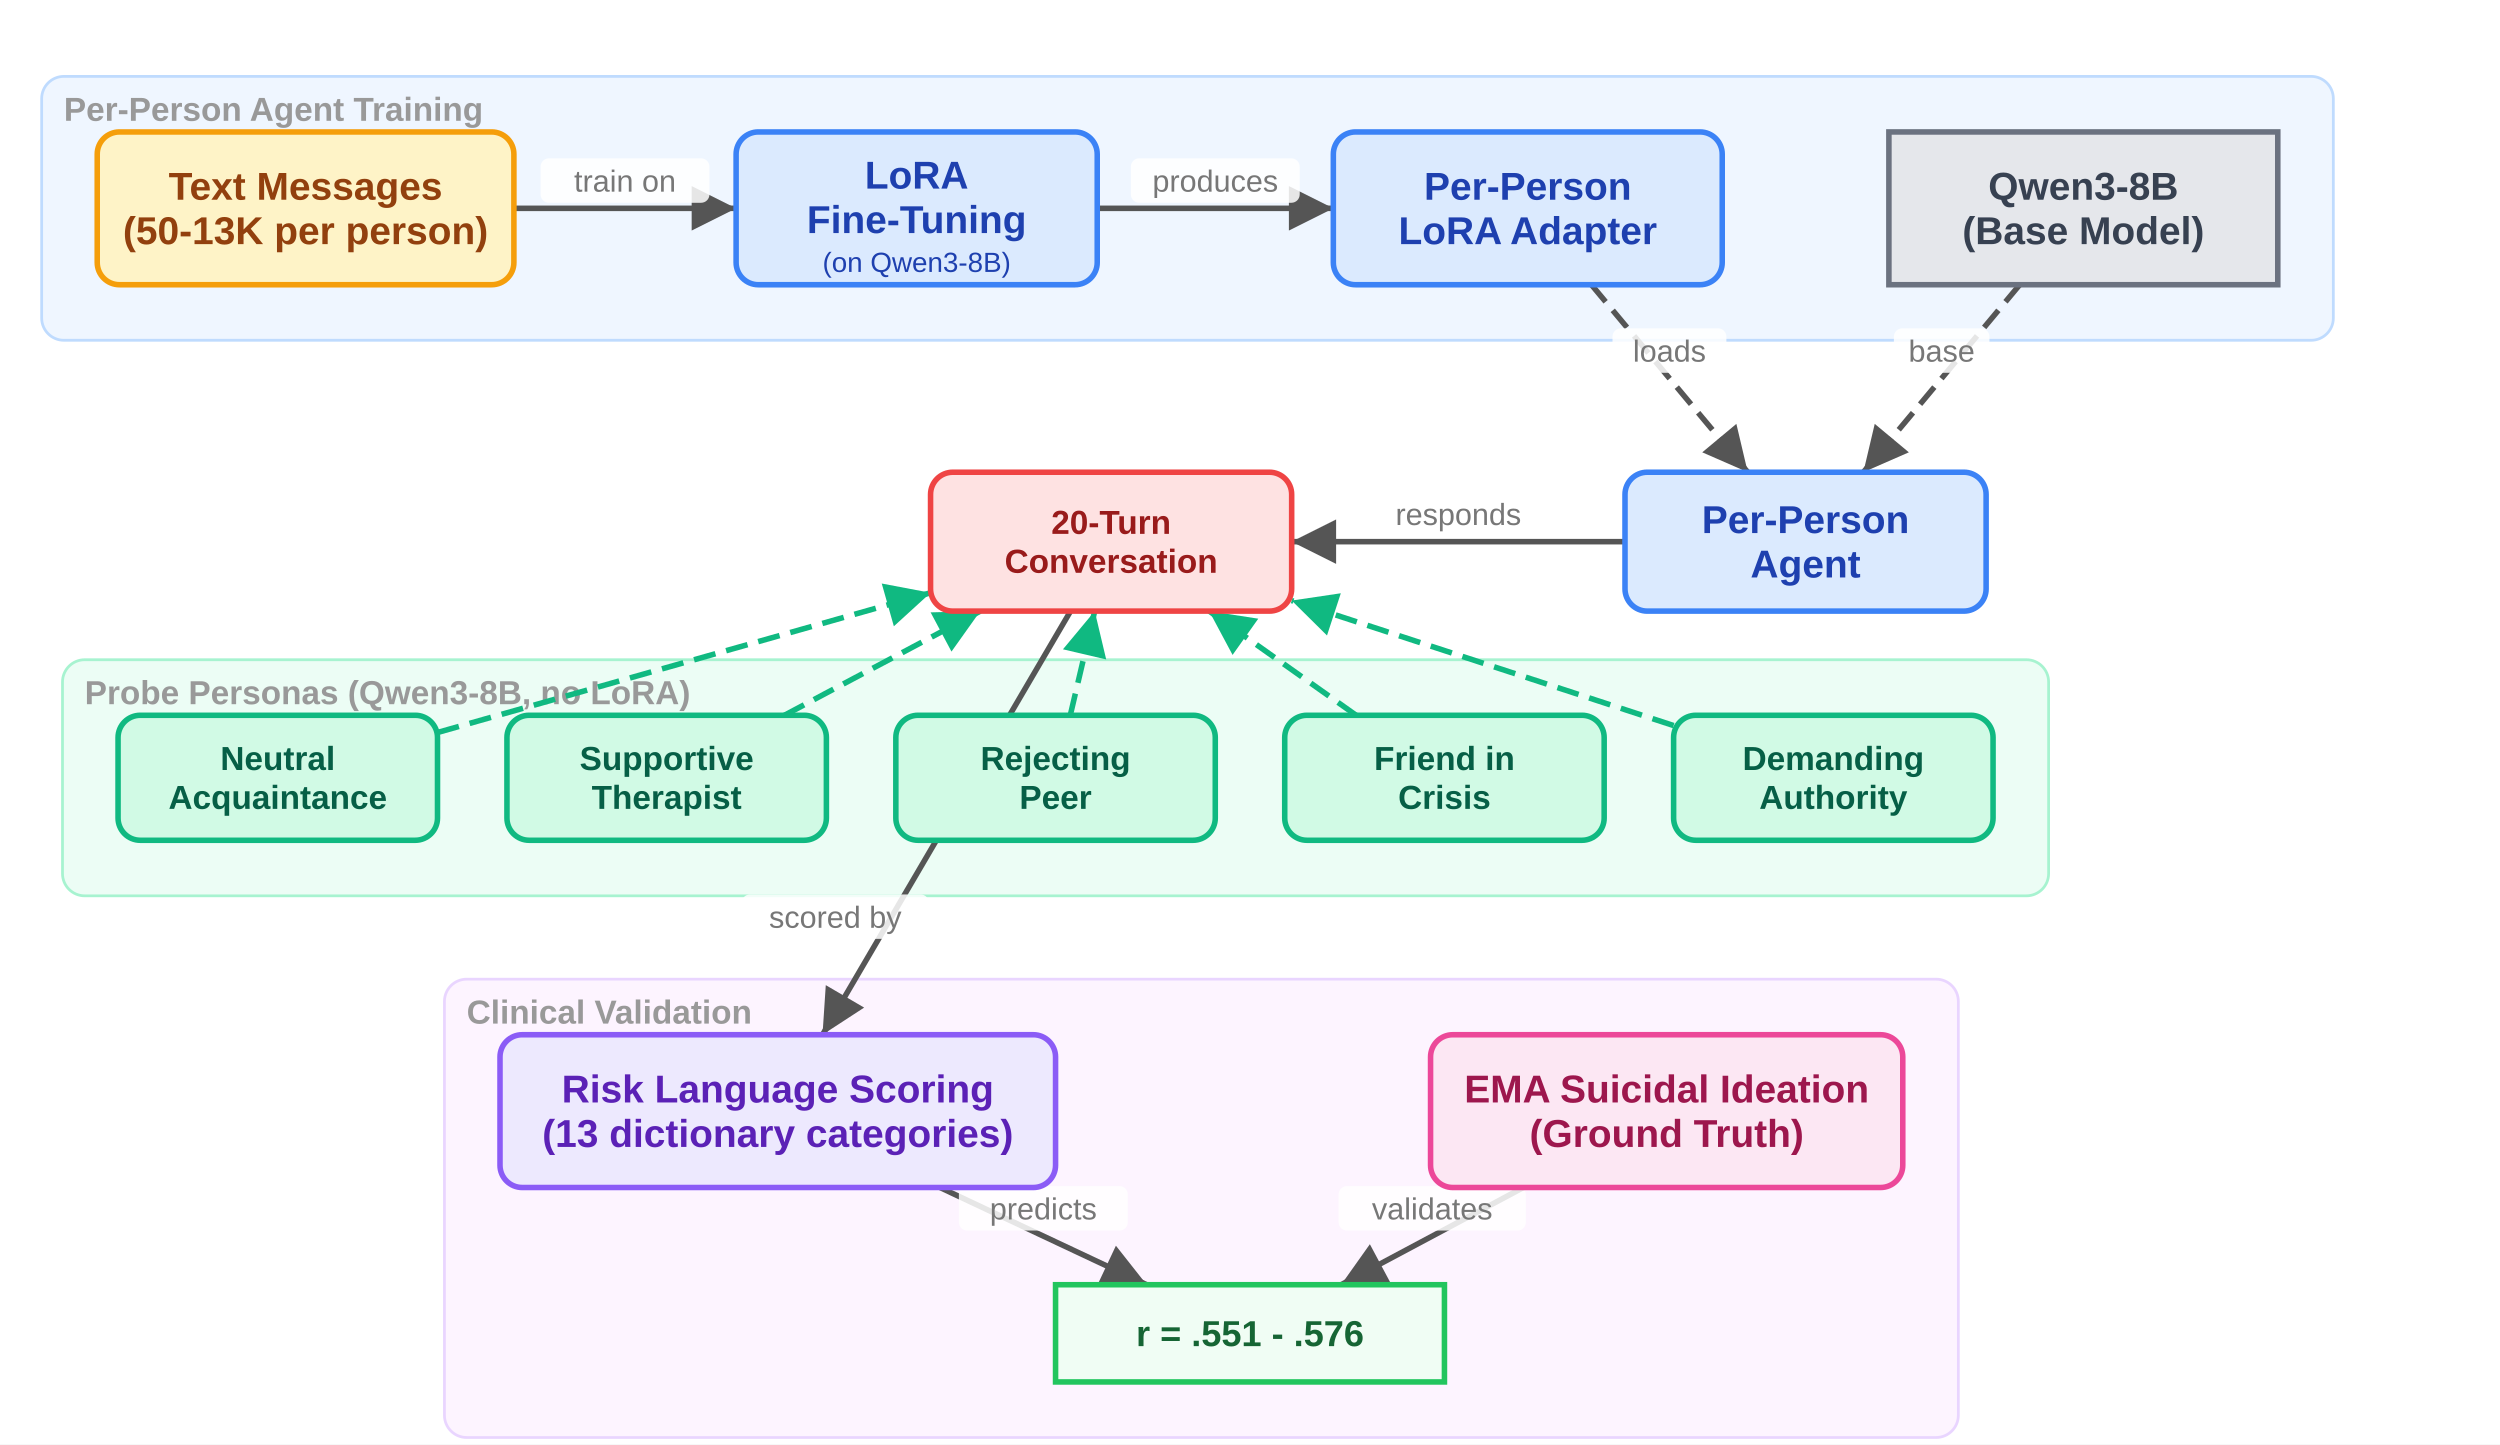
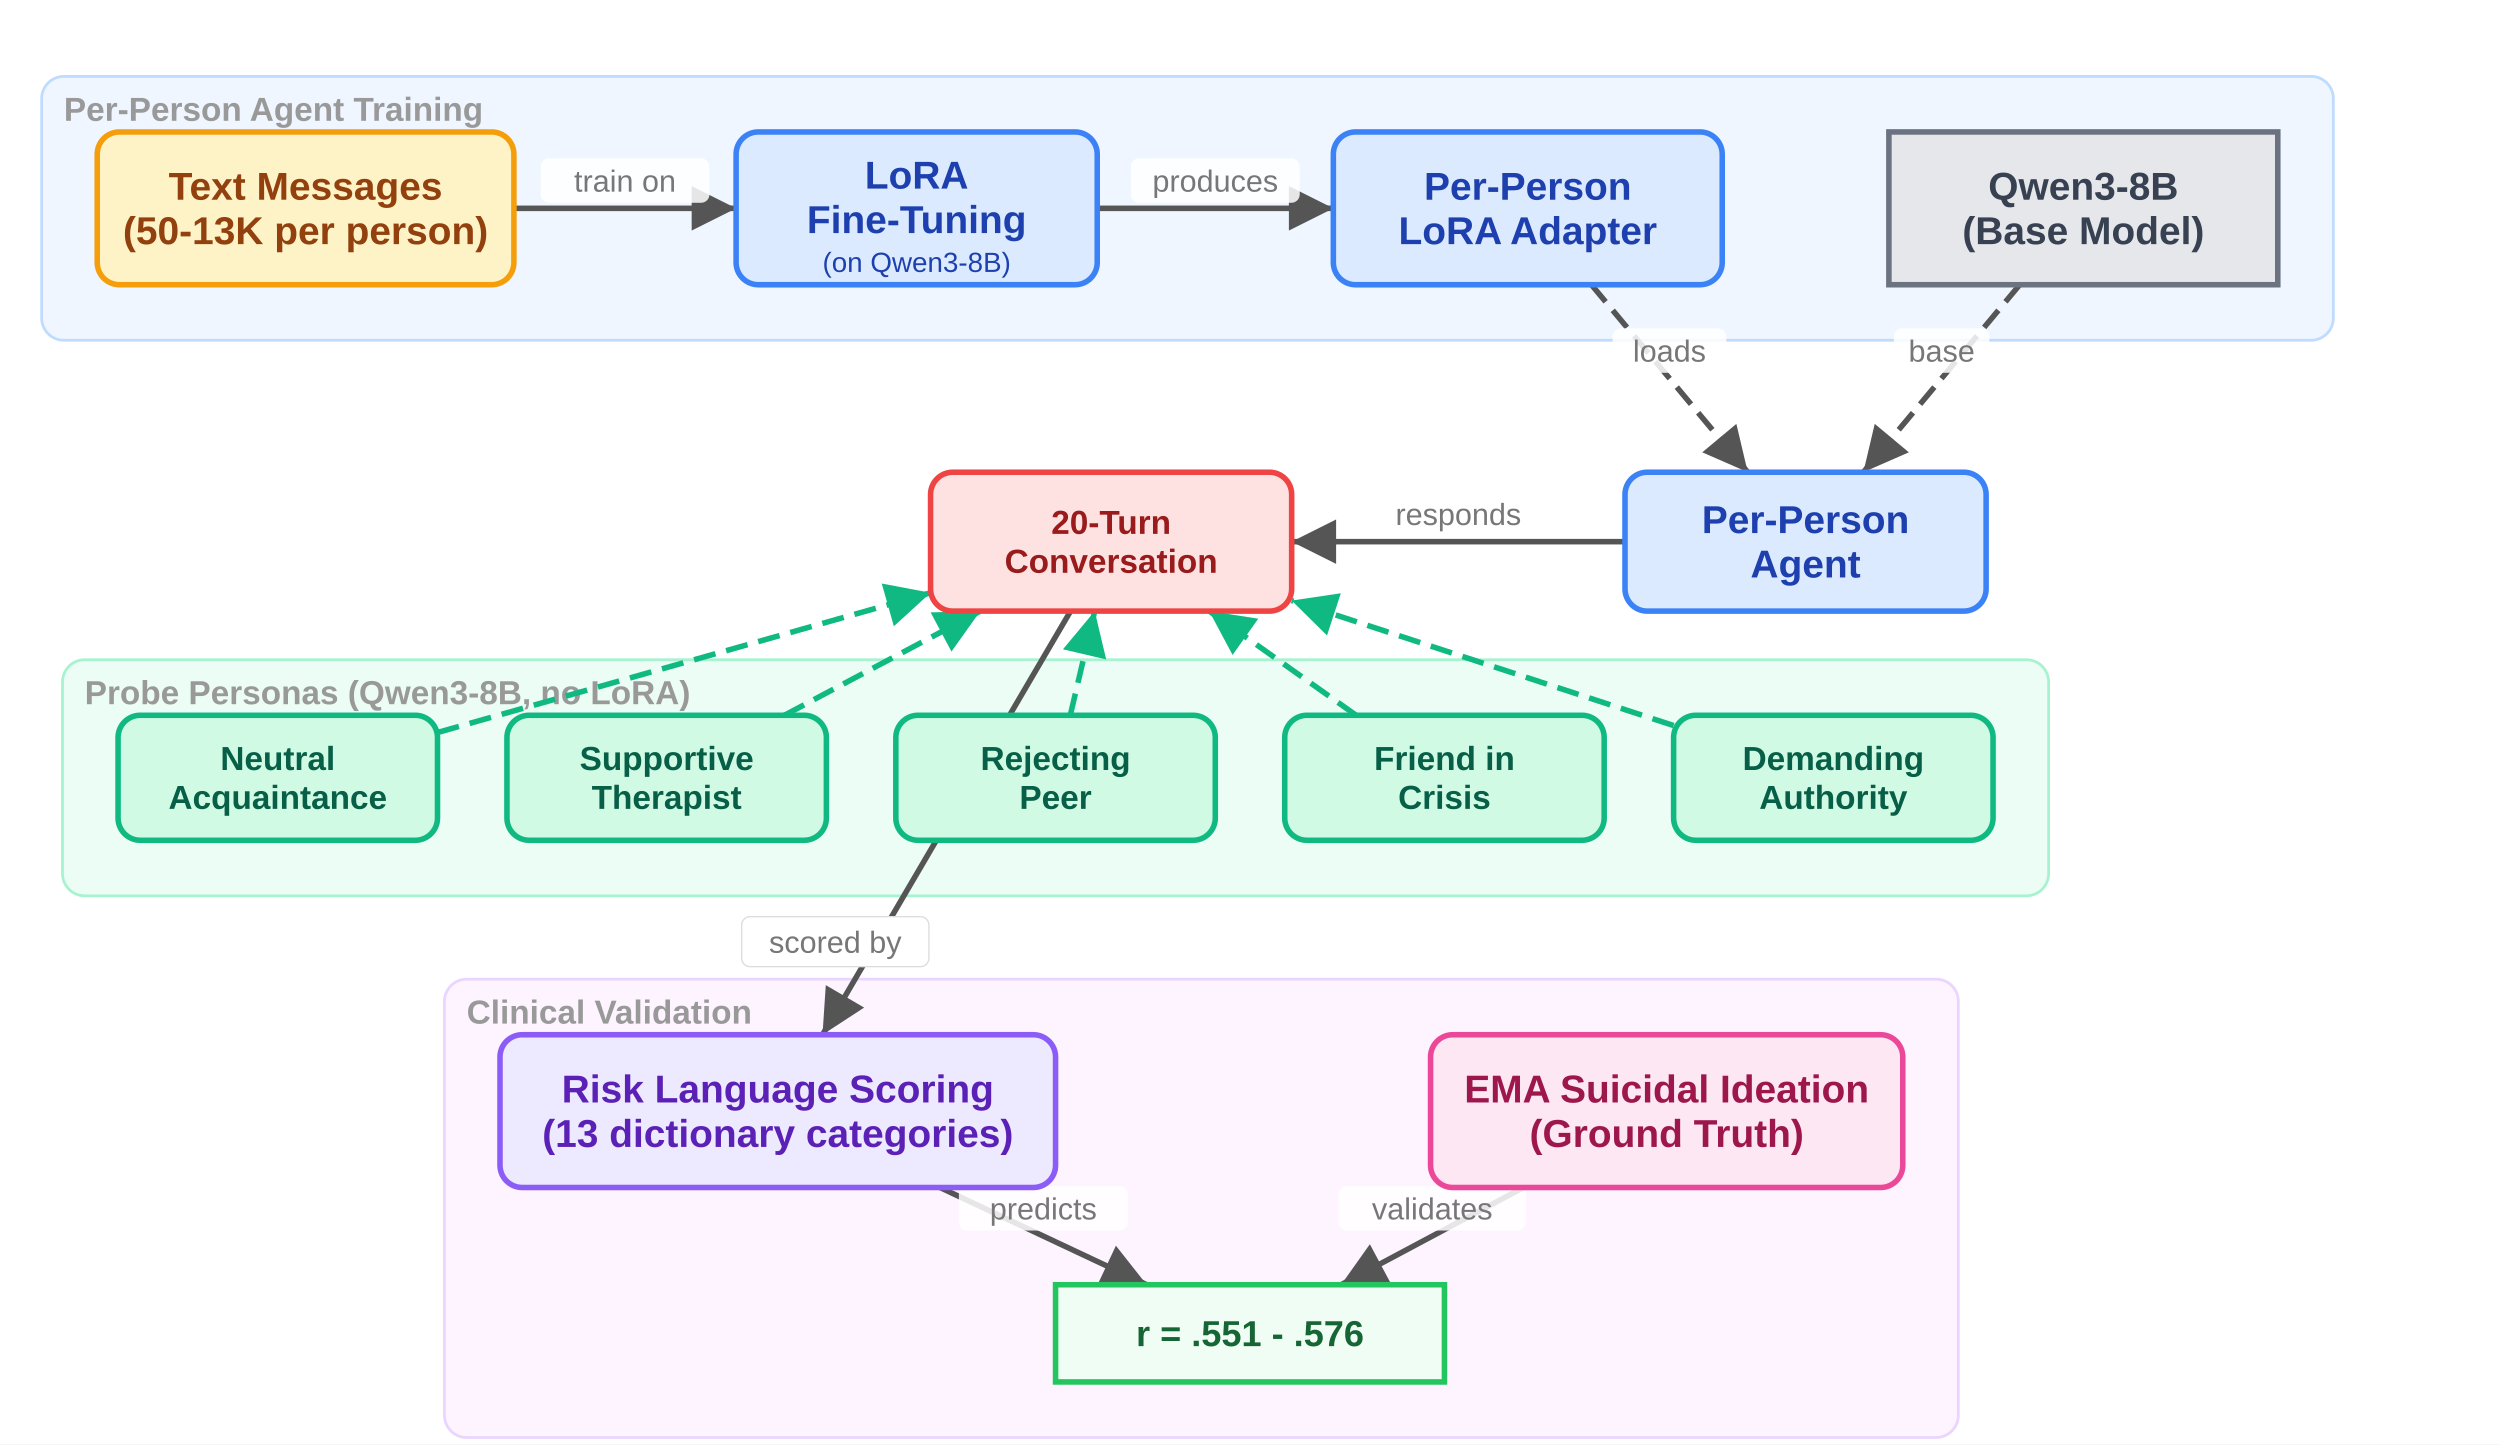
<svg xmlns="http://www.w3.org/2000/svg" viewBox="0 0 900 520" width="900" height="520" font-family="Arial, Helvetica, sans-serif">
  <rect width="900" height="520" fill="#FFFFFF" />
  <defs>
    <marker id="arrow-default" markerWidth="10" markerHeight="10" refX="8" refY="4" orient="auto" markerUnits="strokeWidth">
      <polygon points="0 0, 8 4, 0 8" fill="#555555" />
    </marker>
    <marker id="arrow-c0" markerWidth="10" markerHeight="10" refX="8" refY="4" orient="auto" markerUnits="strokeWidth">
      <polygon points="0 0, 8 4, 0 8" fill="#2563EB" />
    </marker>
    <marker id="arrow-c1" markerWidth="10" markerHeight="10" refX="8" refY="4" orient="auto" markerUnits="strokeWidth">
      <polygon points="0 0, 8 4, 0 8" fill="#10B981" />
    </marker>
    <marker id="arrow-c2" markerWidth="10" markerHeight="10" refX="8" refY="4" orient="auto" markerUnits="strokeWidth">
      <polygon points="0 0, 8 4, 0 8" fill="#7C3AED" />
    </marker>
    <marker id="arrow-c3" markerWidth="10" markerHeight="10" refX="8" refY="4" orient="auto" markerUnits="strokeWidth">
      <polygon points="0 0, 8 4, 0 8" fill="#EA580C" />
    </marker>
    <marker id="arrow-c4" markerWidth="10" markerHeight="10" refX="8" refY="4" orient="auto" markerUnits="strokeWidth">
      <polygon points="0 0, 8 4, 0 8" fill="#C62828" />
    </marker>
    <marker id="arrow-c5" markerWidth="10" markerHeight="10" refX="8" refY="4" orient="auto" markerUnits="strokeWidth">
      <polygon points="0 0, 8 4, 0 8" fill="#0D47A1" />
    </marker>
    <marker id="arrow-c6" markerWidth="10" markerHeight="10" refX="8" refY="4" orient="auto" markerUnits="strokeWidth">
      <polygon points="0 0, 8 4, 0 8" fill="#1B5E20" />
    </marker>
    <marker id="arrow-c7" markerWidth="10" markerHeight="10" refX="8" refY="4" orient="auto" markerUnits="strokeWidth">
      <polygon points="0 0, 8 4, 0 8" fill="#4A148C" />
    </marker>
    <marker id="arrow-c8" markerWidth="10" markerHeight="10" refX="8" refY="4" orient="auto" markerUnits="strokeWidth">
      <polygon points="0 0, 8 4, 0 8" fill="#BF360C" />
    </marker>
    <marker id="arrow-c9" markerWidth="10" markerHeight="10" refX="8" refY="4" orient="auto" markerUnits="strokeWidth">
      <polygon points="0 0, 8 4, 0 8" fill="#37474F" />
    </marker>
  </defs>
  <rect x="15.0" y="27.5" width="825.0" height="95.0" fill="#EFF6FF" stroke="#BFDBFE" stroke-width="1" rx="8" />
  <text x="23.0" y="43.5" font-size="12" fill="#999999" font-weight="bold">Per-Person Agent Training</text>
  <rect x="22.5" y="237.5" width="715.0" height="85.0" fill="#ECFDF5" stroke="#A7F3D0" stroke-width="1" rx="8" />
  <text x="30.5" y="253.5" font-size="12" fill="#999999" font-weight="bold">Probe Personas (Qwen3-8B, no LoRA)</text>
  <rect x="160.0" y="352.5" width="545.0" height="165.0" fill="#FDF4FF" stroke="#E9D5FF" stroke-width="1" rx="8" />
  <text x="168.0" y="368.5" font-size="12" fill="#999999" font-weight="bold">Clinical Validation</text>
  <path d="M 185.0,75.0 L 265.0,75.0" stroke="#555555" stroke-width="2" fill="none" marker-end="url(#arrow-default)" />
  <rect x="194.6" y="57.0" width="60.8" height="16" fill="#FFFFFF" rx="3" opacity="0.85" />
  <text x="225.0" y="69.0" font-size="11" fill="#777777" text-anchor="middle">train on</text>
  <path d="M 395.0,75.0 L 480.0,75.0" stroke="#555555" stroke-width="2" fill="none" marker-end="url(#arrow-default)" />
  <rect x="407.1" y="57.0" width="60.8" height="16" fill="#FFFFFF" rx="3" opacity="0.85" />
  <text x="437.5" y="69.0" font-size="11" fill="#777777" text-anchor="middle">produces</text>
  <path d="M 572.9,102.5 L 629.2,170.0" stroke="#555555" stroke-width="2" fill="none" marker-end="url(#arrow-default)" stroke-dasharray="8,4" />
  <rect x="580.5" y="118.2" width="41.0" height="16" fill="#FFFFFF" rx="3" opacity="0.85" />
  <text x="601.0" y="130.2" font-size="11" fill="#777777" text-anchor="middle">loads</text>
  <path d="M 727.1,102.5 L 670.8,170.0" stroke="#555555" stroke-width="2" fill="none" marker-end="url(#arrow-default)" stroke-dasharray="8,4" />
  <rect x="681.8" y="118.2" width="34.4" height="16" fill="#FFFFFF" rx="3" opacity="0.85" />
  <text x="699.0" y="130.2" font-size="11" fill="#777777" text-anchor="middle">base</text>
  <path d="M 157.5,263.7 L 335.0,213.4" stroke="#10B981" stroke-width="2" fill="none" marker-end="url(#arrow-c1)" stroke-dasharray="8,4" />
  <path d="M 282.4,257.5 L 352.9,220.0" stroke="#10B981" stroke-width="2" fill="none" marker-end="url(#arrow-c1)" stroke-dasharray="8,4" />
  <path d="M 385.3,257.5 L 394.1,220.0" stroke="#10B981" stroke-width="2" fill="none" marker-end="url(#arrow-c1)" stroke-dasharray="8,4" />
  <path d="M 488.2,257.5 L 435.3,220.0" stroke="#10B981" stroke-width="2" fill="none" marker-end="url(#arrow-c1)" stroke-dasharray="8,4" />
  <path d="M 602.5,261.2 L 465.0,216.2" stroke="#10B981" stroke-width="2" fill="none" marker-end="url(#arrow-c1)" stroke-dasharray="8,4" />
  <path d="M 585.0,195.0 L 465.0,195.0" stroke="#555555" stroke-width="2" fill="none" marker-end="url(#arrow-default)" />
  <rect x="494.6" y="177.0" width="60.8" height="16" fill="#FFFFFF" rx="3" opacity="0.85" />
  <text x="525.0" y="189.0" font-size="11" fill="#777777" text-anchor="middle">responds</text>
  <path d="M 385.4,220.0 L 296.1,372.5" stroke="#555555" stroke-width="2" fill="none" marker-end="url(#arrow-default)" />
  <path d="M 338.4,427.5 L 412.8,462.5" stroke="#555555" stroke-width="2" fill="none" marker-end="url(#arrow-default)" />
  <rect x="345.2" y="427.0" width="60.8" height="16" fill="#FFFFFF" rx="3" opacity="0.85" />
  <text x="375.6" y="439.0" font-size="11" fill="#777777" text-anchor="middle">predicts</text>
  <path d="M 548.4,427.5 L 482.8,462.5" stroke="#555555" stroke-width="2" fill="none" marker-end="url(#arrow-default)" />
  <rect x="481.9" y="427.0" width="67.4" height="16" fill="#FFFFFF" rx="3" opacity="0.85" />
  <text x="515.6" y="439.0" font-size="11" fill="#777777" text-anchor="middle">validates</text>
  <rect x="35.0" y="47.5" width="150.0" height="55.0" fill="#FEF3C7" stroke="#F59E0B" stroke-width="2" rx="8" />
  <text x="110.0" y="71.9" font-size="14" fill="#92400E" text-anchor="middle" font-weight="bold">Text Messages</text>
  <text x="110.0" y="87.9" font-size="14" fill="#92400E" text-anchor="middle" font-weight="bold">(50-13K per person)</text>
  <rect x="265.0" y="47.5" width="130.0" height="55.0" fill="#DBEAFE" stroke="#3B82F6" stroke-width="2" rx="8" />
  <text x="330.0" y="67.9" font-size="14" fill="#1E40AF" text-anchor="middle" font-weight="bold">LoRA</text>
  <text x="330.0" y="83.9" font-size="14" fill="#1E40AF" text-anchor="middle" font-weight="bold">Fine-Tuning</text>
  <text x="330.0" y="97.9" font-size="10" fill="#1E40AF" text-anchor="middle">(on Qwen3-8B)</text>
  <rect x="480.0" y="47.5" width="140.0" height="55.0" fill="#DBEAFE" stroke="#3B82F6" stroke-width="2" rx="8" />
  <text x="550.0" y="71.9" font-size="14" fill="#1E40AF" text-anchor="middle" font-weight="bold">Per-Person</text>
  <text x="550.0" y="87.9" font-size="14" fill="#1E40AF" text-anchor="middle" font-weight="bold">LoRA Adapter</text>
  <rect x="680.0" y="47.5" width="140.0" height="55.0" fill="#E5E7EB" stroke="#6B7280" stroke-width="2" rx="0" />
  <text x="750.0" y="71.9" font-size="14" fill="#374151" text-anchor="middle" font-weight="bold">Qwen3-8B</text>
  <text x="750.0" y="87.9" font-size="14" fill="#374151" text-anchor="middle" font-weight="bold">(Base Model)</text>
  <rect x="585.0" y="170.0" width="130.0" height="50.0" fill="#DBEAFE" stroke="#3B82F6" stroke-width="2" rx="8" />
  <text x="650.0" y="191.9" font-size="14" fill="#1E40AF" text-anchor="middle" font-weight="bold">Per-Person</text>
  <text x="650.0" y="207.9" font-size="14" fill="#1E40AF" text-anchor="middle" font-weight="bold">Agent</text>
  <rect x="42.5" y="257.5" width="115.0" height="45.0" fill="#D1FAE5" stroke="#10B981" stroke-width="2" rx="8" />
  <text x="100.0" y="277.2" font-size="12" fill="#065F46" text-anchor="middle" font-weight="bold">Neutral</text>
  <text x="100.0" y="291.2" font-size="12" fill="#065F46" text-anchor="middle" font-weight="bold">Acquaintance</text>
  <rect x="182.5" y="257.5" width="115.0" height="45.0" fill="#D1FAE5" stroke="#10B981" stroke-width="2" rx="8" />
  <text x="240.0" y="277.2" font-size="12" fill="#065F46" text-anchor="middle" font-weight="bold">Supportive</text>
  <text x="240.0" y="291.2" font-size="12" fill="#065F46" text-anchor="middle" font-weight="bold">Therapist</text>
  <rect x="322.5" y="257.5" width="115.0" height="45.0" fill="#D1FAE5" stroke="#10B981" stroke-width="2" rx="8" />
  <text x="380.0" y="277.2" font-size="12" fill="#065F46" text-anchor="middle" font-weight="bold">Rejecting</text>
  <text x="380.0" y="291.2" font-size="12" fill="#065F46" text-anchor="middle" font-weight="bold">Peer</text>
  <rect x="462.5" y="257.5" width="115.0" height="45.0" fill="#D1FAE5" stroke="#10B981" stroke-width="2" rx="8" />
  <text x="520.0" y="277.2" font-size="12" fill="#065F46" text-anchor="middle" font-weight="bold">Friend in</text>
  <text x="520.0" y="291.2" font-size="12" fill="#065F46" text-anchor="middle" font-weight="bold">Crisis</text>
  <rect x="602.5" y="257.5" width="115.0" height="45.0" fill="#D1FAE5" stroke="#10B981" stroke-width="2" rx="8" />
  <text x="660.0" y="277.2" font-size="12" fill="#065F46" text-anchor="middle" font-weight="bold">Demanding</text>
  <text x="660.0" y="291.2" font-size="12" fill="#065F46" text-anchor="middle" font-weight="bold">Authority</text>
-   <rect x="267.0" y="322.0" width="67.4" height="16" fill="#FFFFFF" rx="3" opacity="0.85" />
-   <text x="300.7" y="334.0" font-size="11" fill="#777777" text-anchor="middle">scored by</text>
+   <rect x="267.0" y="330.0" width="67.4" height="18" fill="#FFFFFF" rx="3" opacity="1.0" stroke="#DDDDDD" stroke-width="0.5" />
+   <text x="300.7" y="343.0" font-size="11" fill="#777777" text-anchor="middle">scored by</text>
  <rect x="335.0" y="170.0" width="130.0" height="50.0" fill="#FEE2E2" stroke="#EF4444" stroke-width="2" rx="8" />
  <text x="400.0" y="192.2" font-size="12" fill="#991B1B" text-anchor="middle" font-weight="bold">20-Turn</text>
  <text x="400.0" y="206.2" font-size="12" fill="#991B1B" text-anchor="middle" font-weight="bold">Conversation</text>
  <rect x="180.0" y="372.5" width="200.0" height="55.0" fill="#EDE9FE" stroke="#8B5CF6" stroke-width="2" rx="8" />
  <text x="280.0" y="396.9" font-size="14" fill="#5B21B6" text-anchor="middle" font-weight="bold">Risk Language Scoring</text>
  <text x="280.0" y="412.9" font-size="14" fill="#5B21B6" text-anchor="middle" font-weight="bold">(13 dictionary categories)</text>
  <rect x="515.0" y="372.5" width="170.0" height="55.0" fill="#FCE7F3" stroke="#EC4899" stroke-width="2" rx="8" />
  <text x="600.0" y="396.9" font-size="14" fill="#9D174D" text-anchor="middle" font-weight="bold">EMA Suicidal Ideation</text>
  <text x="600.0" y="412.9" font-size="14" fill="#9D174D" text-anchor="middle" font-weight="bold">(Ground Truth)</text>
  <rect x="380.0" y="462.5" width="140.0" height="35.0" fill="#F0FDF4" stroke="#22C55E" stroke-width="2" rx="0" />
  <text x="450.0" y="484.6" font-size="13" fill="#166534" text-anchor="middle" font-weight="bold">r = .551 - .576</text>
</svg>
